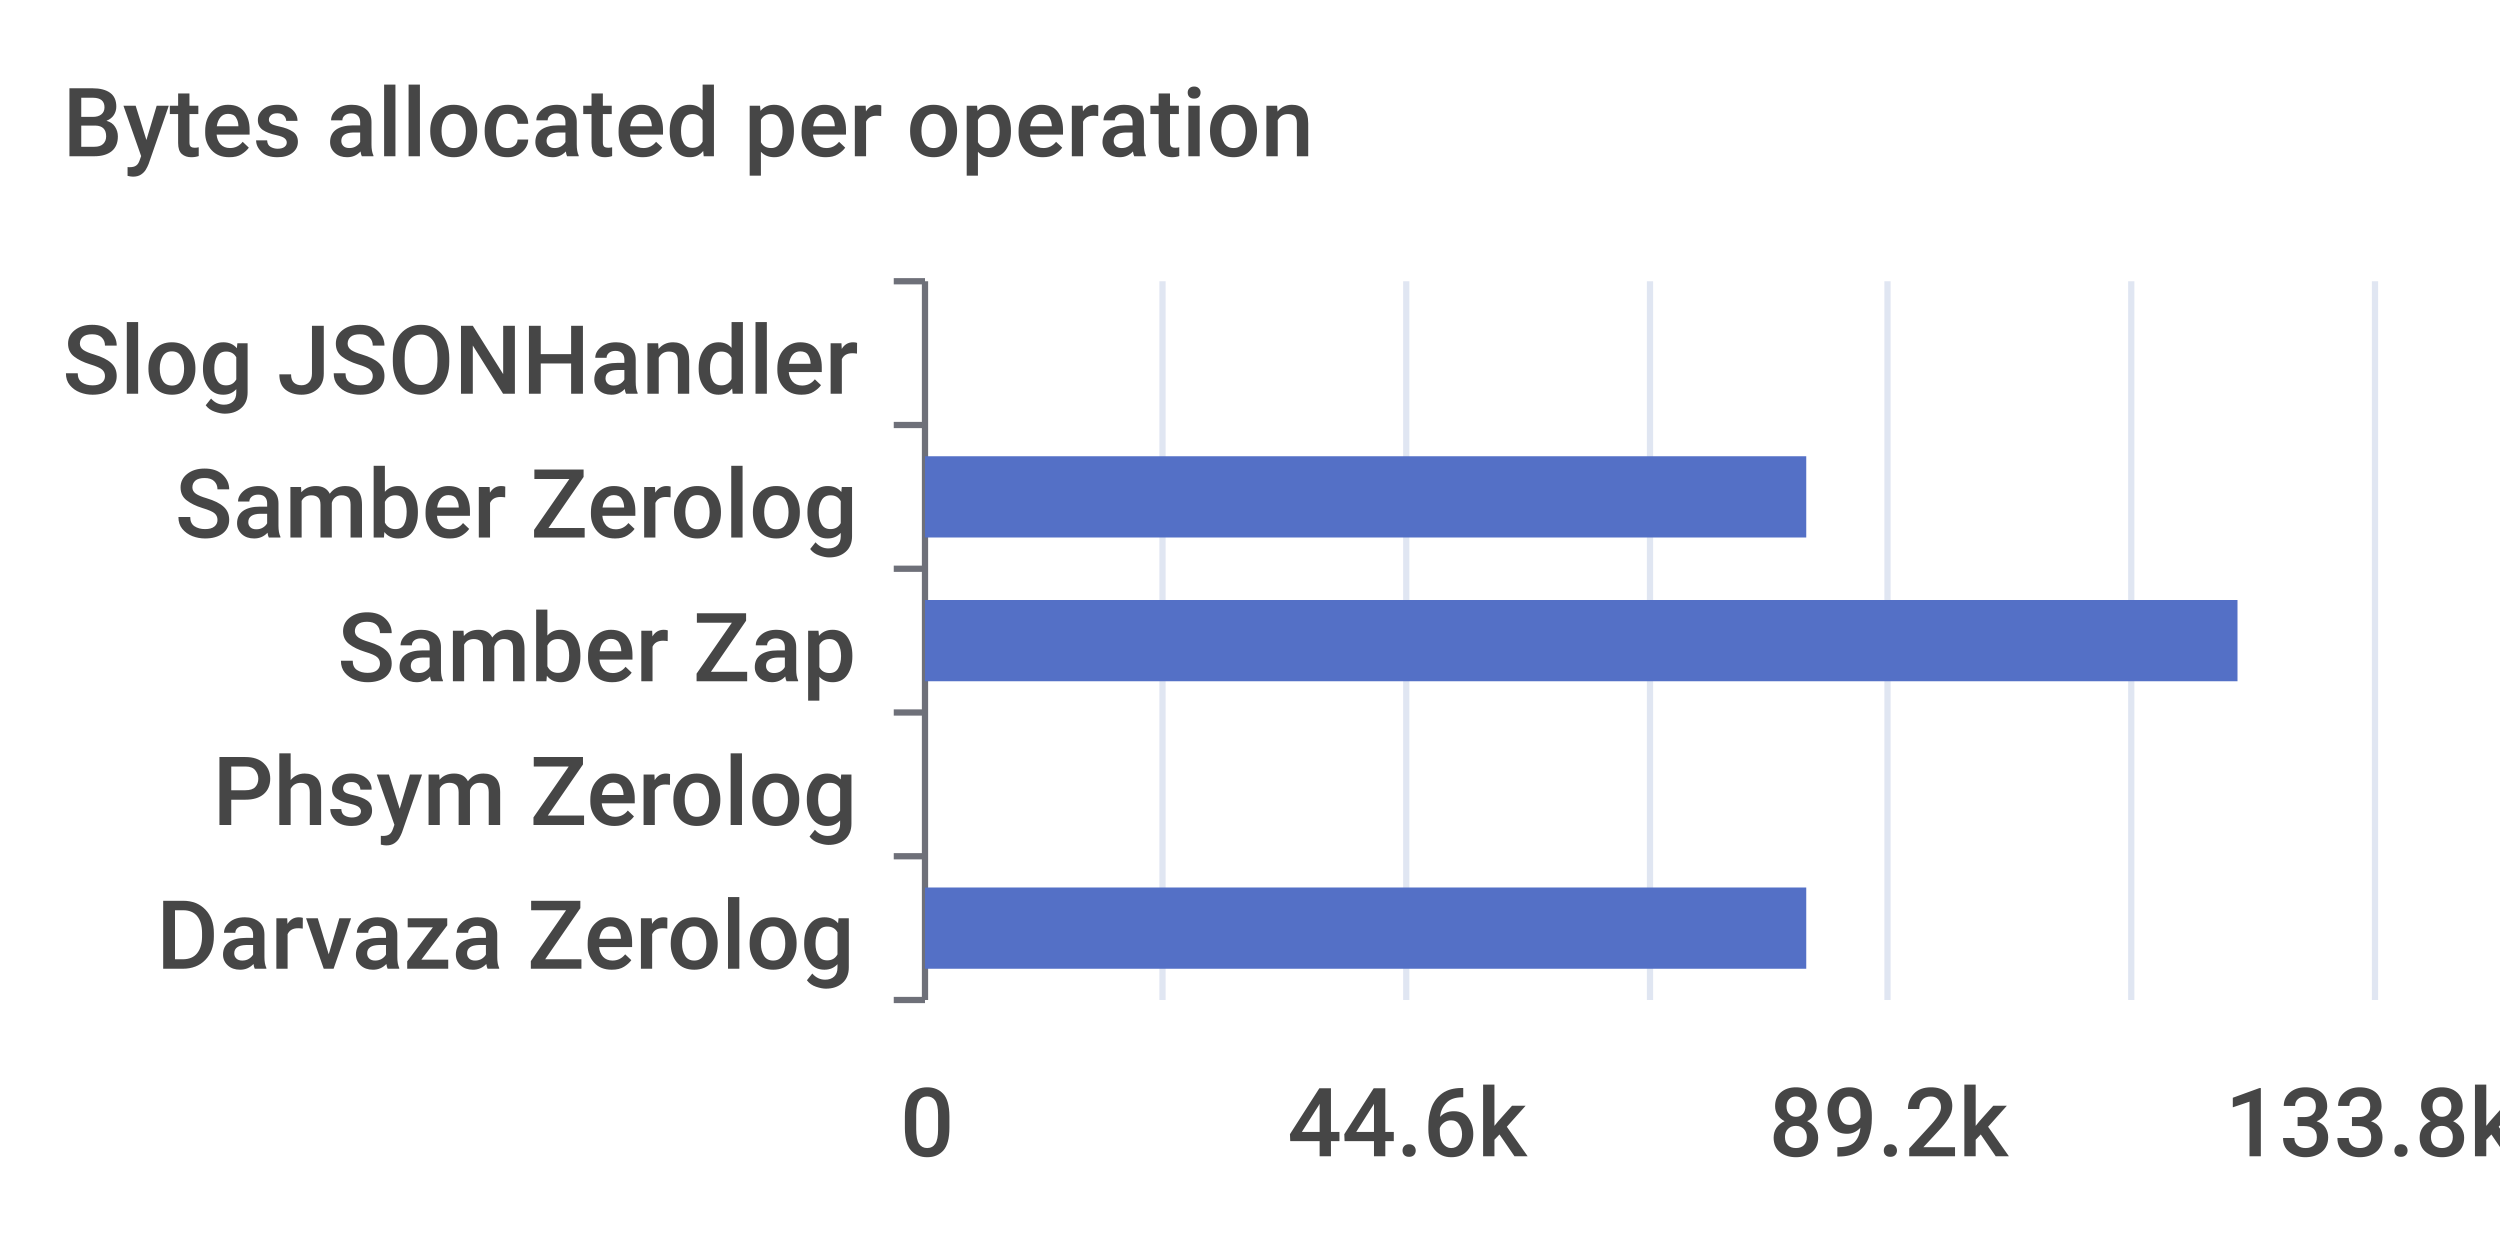
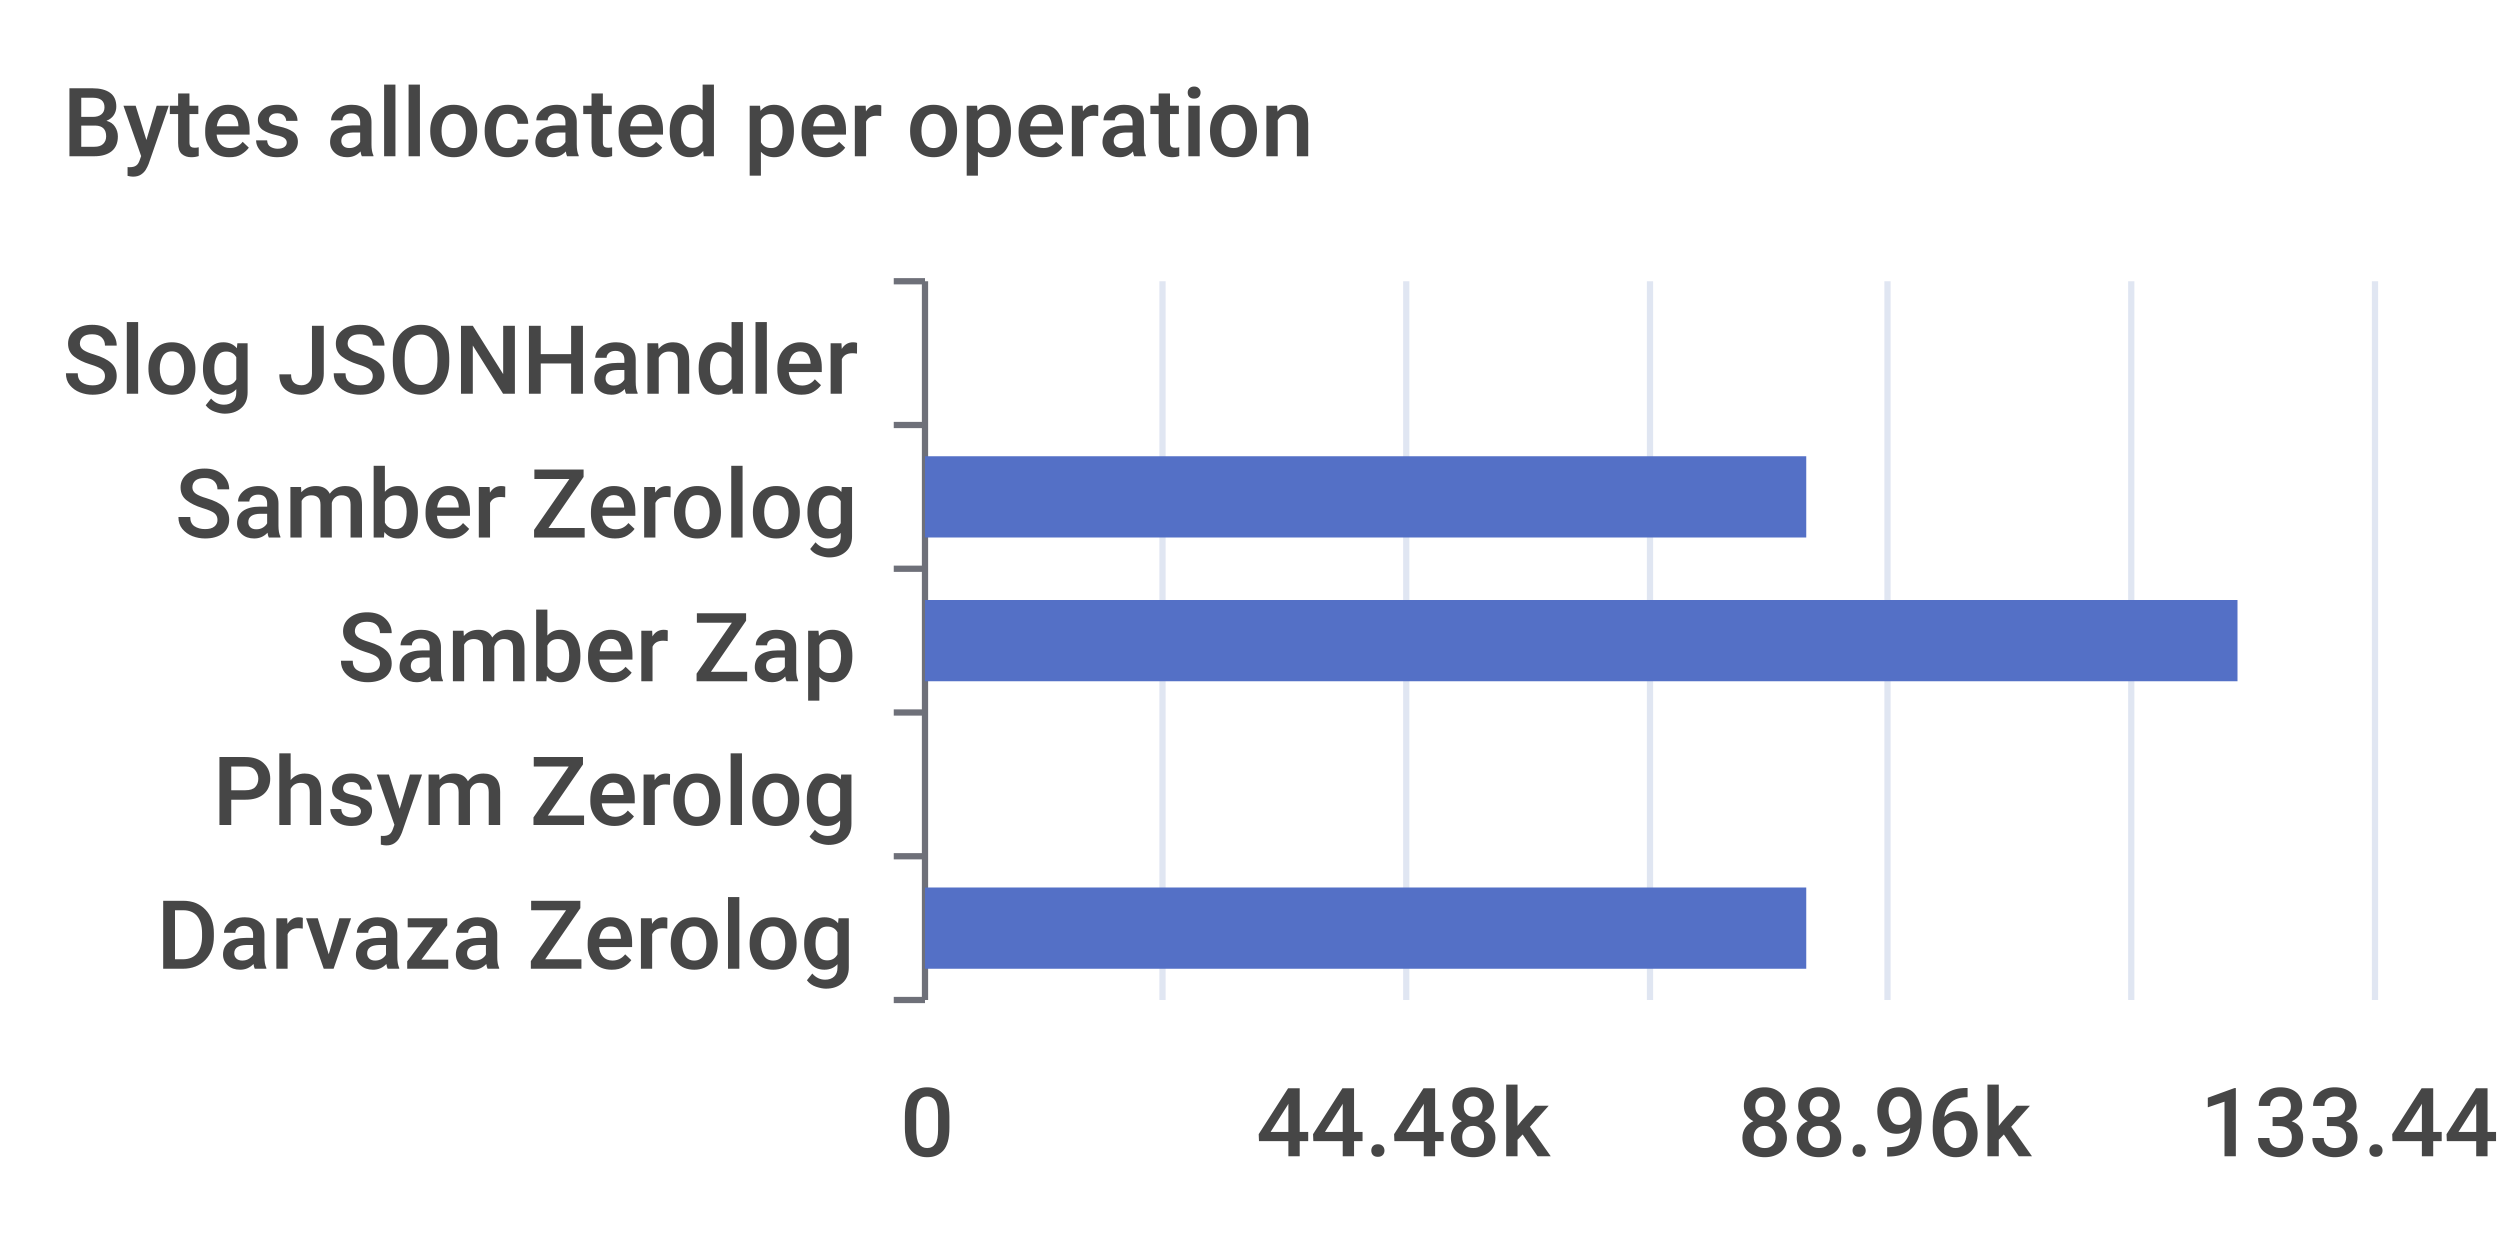
<svg xmlns="http://www.w3.org/2000/svg" width="400" height="200">\n<path d="M 0 0 L 400 0 L 400 200 L 0 200 L 0 0" style="stroke-width:0;stroke:none;fill:rgba(255,255,255,1.0)" />
  <text x="10" y="25" style="stroke-width:0;stroke:none;fill:rgba(70,70,70,1.0);font-size:15.3px;font-family:'Roboto Medium',sans-serif">Bytes allocated per operation</text>
  <path d="M 143 45 L 148 45" style="stroke-width:1;stroke:rgba(110,112,121,1.0);fill:none" />
  <path d="M 143 68 L 148 68" style="stroke-width:1;stroke:rgba(110,112,121,1.0);fill:none" />
  <path d="M 143 91 L 148 91" style="stroke-width:1;stroke:rgba(110,112,121,1.0);fill:none" />
  <path d="M 143 114 L 148 114" style="stroke-width:1;stroke:rgba(110,112,121,1.0);fill:none" />
  <path d="M 143 137 L 148 137" style="stroke-width:1;stroke:rgba(110,112,121,1.0);fill:none" />
  <path d="M 143 160 L 148 160" style="stroke-width:1;stroke:rgba(110,112,121,1.0);fill:none" />
  <path d="M 148 45 L 148 160" style="stroke-width:1;stroke:rgba(110,112,121,1.0);fill:none" />
  <text x="10" y="63" style="stroke-width:0;stroke:none;fill:rgba(70,70,70,1.0);font-size:15.3px;font-family:'Roboto Medium',sans-serif">Slog JSONHandler</text>
  <text x="28" y="86" style="stroke-width:0;stroke:none;fill:rgba(70,70,70,1.0);font-size:15.3px;font-family:'Roboto Medium',sans-serif">Samber Zerolog</text>
  <text x="54" y="109" style="stroke-width:0;stroke:none;fill:rgba(70,70,70,1.0);font-size:15.3px;font-family:'Roboto Medium',sans-serif">Samber Zap</text>
  <text x="34" y="132" style="stroke-width:0;stroke:none;fill:rgba(70,70,70,1.0);font-size:15.3px;font-family:'Roboto Medium',sans-serif">Phsym Zerolog</text>
  <text x="25" y="155" style="stroke-width:0;stroke:none;fill:rgba(70,70,70,1.0);font-size:15.3px;font-family:'Roboto Medium',sans-serif">Darvaza Zerolog</text>
  <text x="144" y="185" style="stroke-width:0;stroke:none;fill:rgba(70,70,70,1.0);font-size:15.3px;font-family:'Roboto Medium',sans-serif">0</text>
-   <text x="206" y="185" style="stroke-width:0;stroke:none;fill:rgba(70,70,70,1.0);font-size:15.3px;font-family:'Roboto Medium',sans-serif">44.6k</text>
-   <text x="283" y="185" style="stroke-width:0;stroke:none;fill:rgba(70,70,70,1.0);font-size:15.3px;font-family:'Roboto Medium',sans-serif">89.2k</text>
-   <text x="356" y="185" style="stroke-width:0;stroke:none;fill:rgba(70,70,70,1.0);font-size:15.3px;font-family:'Roboto Medium',sans-serif">133.8k</text>
+   <text x="201" y="185" style="stroke-width:0;stroke:none;fill:rgba(70,70,70,1.0);font-size:15.3px;font-family:'Roboto Medium',sans-serif">44.48k</text>
+   <text x="278" y="185" style="stroke-width:0;stroke:none;fill:rgba(70,70,70,1.0);font-size:15.3px;font-family:'Roboto Medium',sans-serif">88.96k</text>
+   <text x="352" y="185" style="stroke-width:0;stroke:none;fill:rgba(70,70,70,1.0);font-size:15.3px;font-family:'Roboto Medium',sans-serif">133.44k</text>
  <path d="M 186 45 L 186 160" style="stroke-width:1;stroke:rgba(224,230,242,1.0);fill:none" />
  <path d="M 225 45 L 225 160" style="stroke-width:1;stroke:rgba(224,230,242,1.0);fill:none" />
  <path d="M 264 45 L 264 160" style="stroke-width:1;stroke:rgba(224,230,242,1.0);fill:none" />
  <path d="M 302 45 L 302 160" style="stroke-width:1;stroke:rgba(224,230,242,1.0);fill:none" />
  <path d="M 341 45 L 341 160" style="stroke-width:1;stroke:rgba(224,230,242,1.0);fill:none" />
  <path d="M 380 45 L 380 160" style="stroke-width:1;stroke:rgba(224,230,242,1.0);fill:none" />
  <path d="M 148 142 L 289 142 L 289 155 L 148 155 L 148 142" style="stroke-width:0;stroke:none;fill:rgba(84,112,198,1.0)" />
  <path d="M 148 119 L 148 119 L 148 132 L 148 132 L 148 119" style="stroke-width:0;stroke:none;fill:rgba(84,112,198,1.0)" />
  <path d="M 148 96 L 358 96 L 358 109 L 148 109 L 148 96" style="stroke-width:0;stroke:none;fill:rgba(84,112,198,1.0)" />
  <path d="M 148 73 L 289 73 L 289 86 L 148 86 L 148 73" style="stroke-width:0;stroke:none;fill:rgba(84,112,198,1.0)" />
  <path d="M 148 50 L 148 50 L 148 63 L 148 63 L 148 50" style="stroke-width:0;stroke:none;fill:rgba(84,112,198,1.0)" />
</svg>
